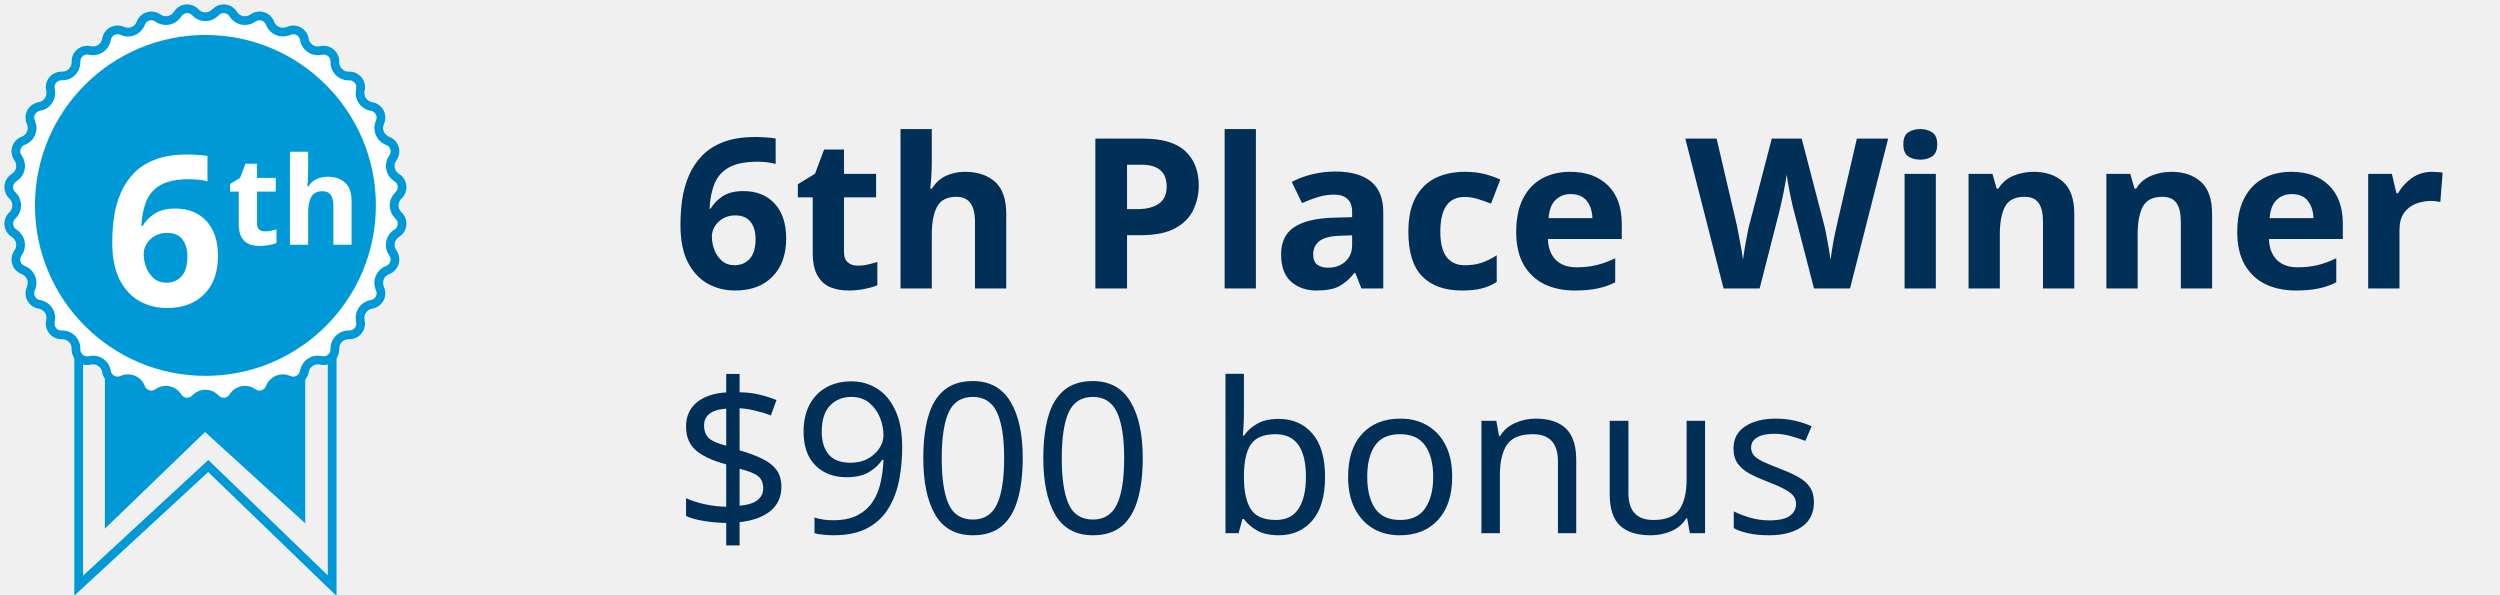
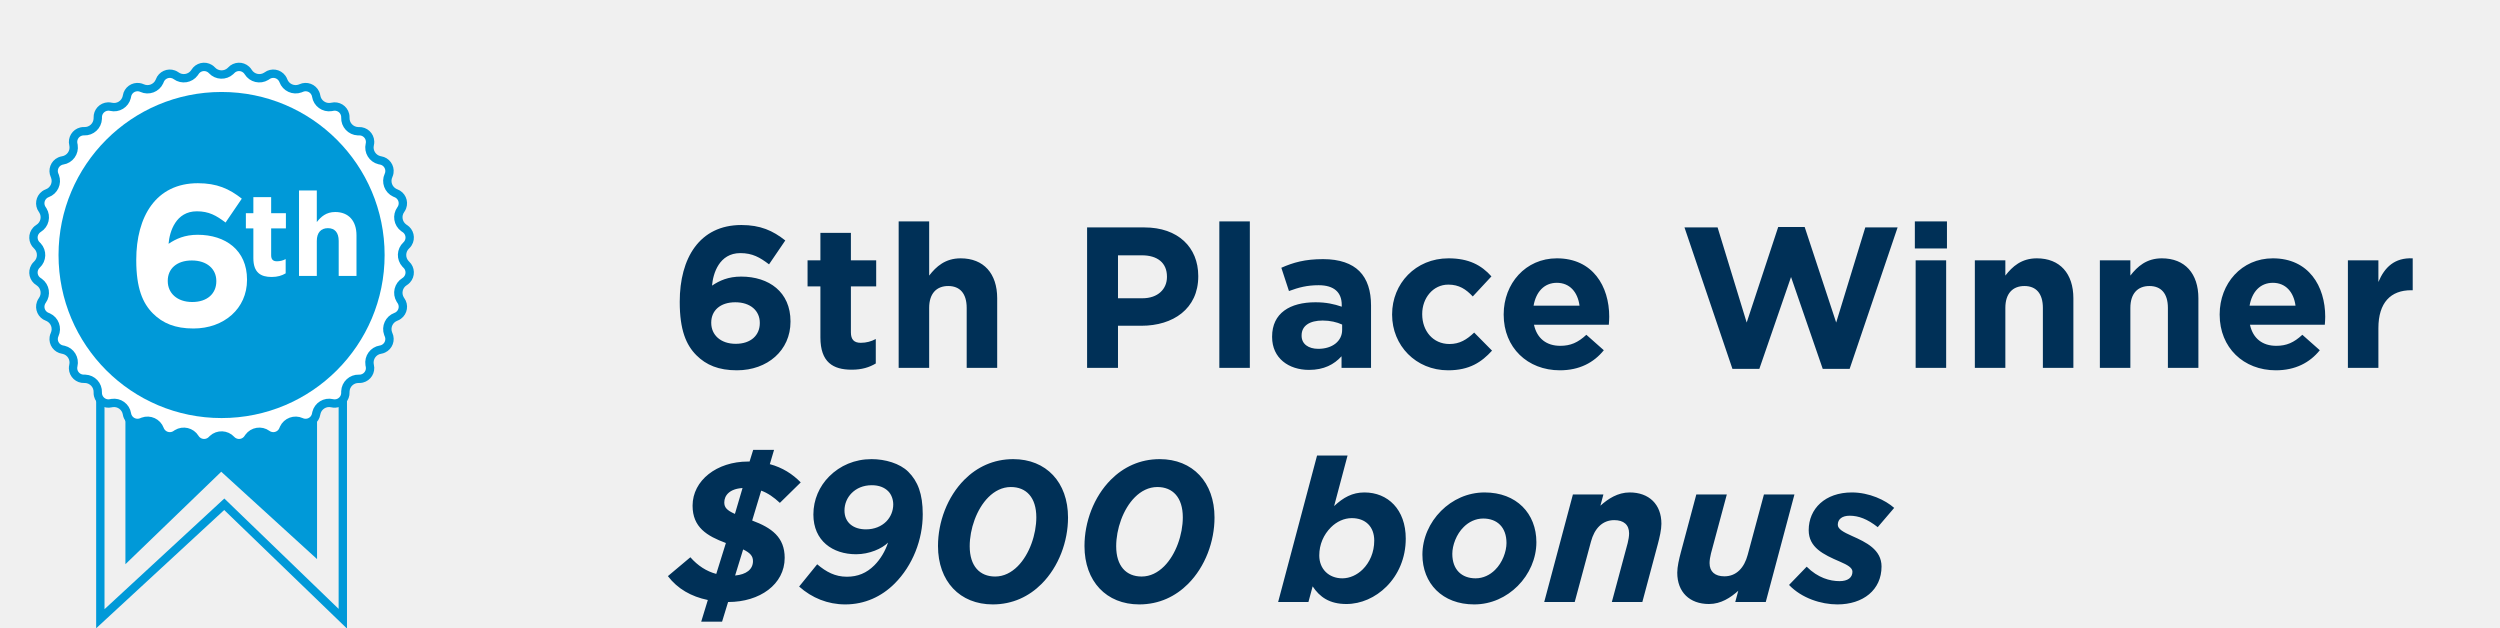
- <svg xmlns="http://www.w3.org/2000/svg" width="286px" height="68px" viewBox="0 0 286 68" version="1.1">
+ <svg xmlns="http://www.w3.org/2000/svg" width="299px" height="75px" viewBox="0 0 299 75" version="1.1">
  <defs />
-   <g id="MockUp" stroke="none" stroke-width="1" fill="none" fill-rule="evenodd">
-     <g id="Desktop-HD-Revised1116" transform="translate(-793, -4001)">
-       <g id="6th" transform="translate(790, 3994)">
-         <g id="Group" stroke-width="1" fill-rule="evenodd" transform="translate(4, 8)">
-           <g id="Group-2-Copy">
-             <polygon id="Path-4" fill="#0099D8" points="33.919 39.603 33.919 58.868 22.46 48.42 11 59.478 11 39.603" />
-             <polygon id="Path-3" stroke="#0099D8" points="8 39 8 66 22.822 52.31 37 66 37 39" />
-             <path d="M21.351,44.588 L21.351,44.588 L21.351,44.588 C20.871,45.108 20.06,45.14 19.541,44.659 C19.454,44.58 19.379,44.488 19.318,44.388 L19.318,44.388 L19.318,44.388 C18.866,43.651 17.903,43.42 17.166,43.871 C17.131,43.893 17.097,43.916 17.064,43.94 L17.064,43.94 L17.064,43.94 C16.491,44.356 15.69,44.229 15.274,43.656 C15.205,43.561 15.149,43.457 15.109,43.347 L15.109,43.347 L15.109,43.347 C14.81,42.536 13.91,42.121 13.099,42.42 C13.061,42.434 13.023,42.45 12.986,42.467 L12.986,42.467 L12.986,42.467 C12.343,42.763 11.582,42.483 11.286,41.84 C11.236,41.733 11.202,41.62 11.184,41.504 L11.184,41.504 L11.184,41.504 C11.049,40.651 10.247,40.068 9.394,40.203 C9.353,40.21 9.313,40.218 9.273,40.227 L9.273,40.227 L9.273,40.227 C8.585,40.393 7.893,39.969 7.728,39.281 C7.701,39.166 7.689,39.049 7.694,38.931 L7.694,38.931 L7.694,38.931 C7.728,38.068 7.055,37.34 6.192,37.306 C6.151,37.305 6.11,37.305 6.069,37.306 L6.069,37.306 L6.069,37.306 C5.362,37.334 4.766,36.784 4.738,36.076 C4.734,35.959 4.745,35.841 4.773,35.727 L4.773,35.727 L4.773,35.727 C4.974,34.887 4.457,34.042 3.617,33.84 C3.577,33.831 3.537,33.823 3.496,33.816 L3.496,33.816 L3.496,33.816 C2.797,33.706 2.32,33.049 2.431,32.35 C2.449,32.234 2.484,32.121 2.533,32.014 L2.533,32.014 L2.533,32.014 C2.895,31.23 2.552,30.3 1.767,29.938 C1.73,29.921 1.692,29.905 1.653,29.891 L1.653,29.891 L1.653,29.891 C0.99,29.646 0.65,28.91 0.895,28.246 C0.935,28.136 0.991,28.031 1.06,27.936 L1.06,27.936 L1.06,27.936 C1.568,27.237 1.413,26.259 0.714,25.751 C0.681,25.727 0.647,25.704 0.612,25.682 L0.612,25.682 L0.612,25.682 C0.009,25.313 -0.181,24.524 0.189,23.921 C0.25,23.82 0.325,23.729 0.412,23.649 L0.412,23.649 L0.412,23.649 C1.046,23.062 1.085,22.073 0.499,21.438 C0.471,21.408 0.442,21.379 0.412,21.351 L0.412,21.351 L0.412,21.351 C-0.108,20.871 -0.14,20.06 0.341,19.541 C0.42,19.454 0.512,19.379 0.612,19.318 L0.612,19.318 L0.612,19.318 C1.349,18.866 1.58,17.903 1.129,17.166 C1.107,17.131 1.084,17.097 1.06,17.064 L1.06,17.064 L1.06,17.064 C0.644,16.491 0.771,15.69 1.344,15.274 C1.439,15.205 1.543,15.149 1.653,15.109 L1.653,15.109 L1.653,15.109 C2.464,14.81 2.879,13.91 2.58,13.099 C2.566,13.061 2.55,13.023 2.533,12.986 L2.533,12.986 L2.533,12.986 C2.237,12.343 2.517,11.582 3.16,11.286 C3.267,11.236 3.38,11.202 3.496,11.184 L3.496,11.184 L3.496,11.184 C4.349,11.049 4.932,10.247 4.797,9.394 C4.79,9.353 4.782,9.313 4.773,9.273 L4.773,9.273 L4.773,9.273 C4.607,8.585 5.031,7.893 5.719,7.728 C5.834,7.701 5.951,7.689 6.069,7.694 L6.069,7.694 L6.069,7.694 C6.932,7.728 7.66,7.055 7.694,6.192 C7.695,6.151 7.695,6.11 7.694,6.069 L7.694,6.069 L7.694,6.069 C7.666,5.362 8.216,4.766 8.924,4.738 C9.041,4.734 9.159,4.745 9.273,4.773 L9.273,4.773 L9.273,4.773 C10.113,4.974 10.958,4.457 11.16,3.617 C11.169,3.577 11.177,3.537 11.184,3.496 L11.184,3.496 L11.184,3.496 C11.294,2.797 11.951,2.32 12.65,2.431 C12.766,2.449 12.879,2.484 12.986,2.533 L12.986,2.533 L12.986,2.533 C13.77,2.895 14.7,2.552 15.062,1.767 C15.079,1.73 15.095,1.692 15.109,1.653 L15.109,1.653 L15.109,1.653 C15.354,0.99 16.09,0.65 16.754,0.895 C16.864,0.935 16.969,0.991 17.064,1.06 L17.064,1.06 L17.064,1.06 C17.763,1.568 18.741,1.413 19.249,0.714 C19.273,0.681 19.296,0.647 19.318,0.612 L19.318,0.612 L19.318,0.612 C19.687,0.009 20.476,-0.181 21.079,0.189 C21.18,0.25 21.271,0.325 21.351,0.412 L21.351,0.412 L21.351,0.412 C21.938,1.046 22.927,1.085 23.562,0.499 C23.592,0.471 23.621,0.442 23.649,0.412 L23.649,0.412 L23.649,0.412 C24.129,-0.108 24.94,-0.14 25.459,0.341 C25.546,0.42 25.621,0.512 25.682,0.612 L25.682,0.612 L25.682,0.612 C26.134,1.349 27.097,1.58 27.834,1.129 C27.869,1.107 27.903,1.084 27.936,1.06 L27.936,1.06 L27.936,1.06 C28.509,0.644 29.31,0.771 29.726,1.344 C29.795,1.439 29.851,1.543 29.891,1.653 L29.891,1.653 L29.891,1.653 C30.19,2.464 31.09,2.879 31.901,2.58 C31.939,2.566 31.977,2.55 32.014,2.533 L32.014,2.533 L32.014,2.533 C32.657,2.237 33.418,2.517 33.714,3.16 C33.764,3.267 33.798,3.38 33.816,3.496 L33.816,3.496 L33.816,3.496 C33.951,4.349 34.753,4.932 35.606,4.797 C35.647,4.79 35.687,4.782 35.727,4.773 L35.727,4.773 L35.727,4.773 C36.415,4.607 37.107,5.031 37.272,5.719 C37.299,5.834 37.311,5.951 37.306,6.069 L37.306,6.069 L37.306,6.069 C37.272,6.932 37.945,7.66 38.808,7.694 C38.849,7.695 38.89,7.695 38.931,7.694 L38.931,7.694 L38.931,7.694 C39.638,7.666 40.234,8.216 40.262,8.924 C40.266,9.041 40.255,9.159 40.227,9.273 L40.227,9.273 L40.227,9.273 C40.026,10.113 40.543,10.958 41.383,11.16 C41.423,11.169 41.463,11.177 41.504,11.184 L41.504,11.184 L41.504,11.184 C42.203,11.294 42.68,11.951 42.569,12.65 C42.551,12.766 42.516,12.879 42.467,12.986 L42.467,12.986 L42.467,12.986 C42.105,13.77 42.448,14.7 43.233,15.062 C43.27,15.079 43.308,15.095 43.347,15.109 L43.347,15.109 L43.347,15.109 C44.01,15.354 44.35,16.09 44.105,16.754 C44.065,16.864 44.009,16.969 43.94,17.064 L43.94,17.064 L43.94,17.064 C43.432,17.763 43.587,18.741 44.286,19.249 C44.319,19.273 44.353,19.296 44.388,19.318 L44.388,19.318 L44.388,19.318 C44.991,19.687 45.181,20.476 44.811,21.079 C44.75,21.18 44.675,21.271 44.588,21.351 L44.588,21.351 L44.588,21.351 C43.954,21.938 43.915,22.927 44.501,23.562 C44.529,23.592 44.558,23.621 44.588,23.649 L44.588,23.649 L44.588,23.649 C45.108,24.129 45.14,24.94 44.659,25.459 C44.58,25.546 44.488,25.621 44.388,25.682 L44.388,25.682 L44.388,25.682 C43.651,26.134 43.42,27.097 43.871,27.834 C43.893,27.869 43.916,27.903 43.94,27.936 L43.94,27.936 L43.94,27.936 C44.356,28.509 44.229,29.31 43.656,29.726 C43.561,29.795 43.457,29.851 43.347,29.891 L43.347,29.891 L43.347,29.891 C42.536,30.19 42.121,31.09 42.42,31.901 C42.434,31.939 42.45,31.977 42.467,32.014 L42.467,32.014 L42.467,32.014 C42.763,32.657 42.483,33.418 41.84,33.714 C41.733,33.764 41.62,33.798 41.504,33.816 L41.504,33.816 L41.504,33.816 C40.651,33.951 40.068,34.753 40.203,35.606 C40.21,35.647 40.218,35.687 40.227,35.727 L40.227,35.727 L40.227,35.727 C40.393,36.415 39.969,37.107 39.281,37.272 C39.166,37.299 39.049,37.311 38.931,37.306 L38.931,37.306 L38.931,37.306 C38.068,37.272 37.34,37.945 37.306,38.808 C37.305,38.849 37.305,38.89 37.306,38.931 L37.306,38.931 L37.306,38.931 C37.334,39.638 36.784,40.234 36.076,40.262 C35.959,40.266 35.841,40.255 35.727,40.227 L35.727,40.227 L35.727,40.227 C34.887,40.026 34.042,40.543 33.84,41.383 C33.831,41.423 33.823,41.463 33.816,41.504 L33.816,41.504 L33.816,41.504 C33.706,42.203 33.049,42.68 32.35,42.569 C32.234,42.551 32.121,42.516 32.014,42.467 L32.014,42.467 L32.014,42.467 C31.23,42.105 30.3,42.448 29.938,43.233 C29.921,43.27 29.905,43.308 29.891,43.347 L29.891,43.347 L29.891,43.347 C29.646,44.01 28.91,44.35 28.246,44.105 C28.136,44.065 28.031,44.009 27.936,43.94 L27.936,43.94 L27.936,43.94 C27.237,43.432 26.259,43.587 25.751,44.286 C25.727,44.319 25.704,44.353 25.682,44.388 L25.682,44.388 L25.682,44.388 C25.313,44.991 24.524,45.181 23.921,44.811 C23.82,44.75 23.729,44.675 23.649,44.588 L23.649,44.588 L23.649,44.588 C23.062,43.954 22.073,43.915 21.438,44.501 C21.408,44.529 21.379,44.558 21.351,44.588 Z" id="Star" stroke="#0099D8" fill="#FFFFFF" />
-             <circle id="Oval-4" fill="#0099D8" cx="22.5" cy="22.5" r="19.5" />
-           </g>
-           <text id="th-copy" font-family="Gotham-Bold, Gotham" font-size="14" font-weight="bold" fill="#FFFFFF">
-             <tspan x="25" y="27">th</tspan>
-           </text>
-           <text id="6" font-family="Gotham-Bold, Gotham" font-size="24" font-weight="bold" fill="#FFFFFF">
-             <tspan x="11" y="34">6</tspan>
-           </text>
+   <g id="Symbols" stroke="none" stroke-width="1" fill="none" fill-rule="evenodd">
+     <g id="6th">
+       <g id="Group" transform="translate(4, 8)">
+         <g id="Group-2-Copy">
+           <polygon id="Path-4" fill="#0099D8" points="33.919 39.603 33.919 58.868 22.46 48.42 11 59.478 11 39.603" />
+           <polygon id="Path-3" stroke="#0099D8" points="8 39 8 66 22.822 52.31 37 66 37 39" />
+           <path d="M21.351,44.588 L21.351,44.588 L21.351,44.588 C20.871,45.108 20.06,45.14 19.541,44.659 C19.454,44.58 19.379,44.488 19.318,44.388 L19.318,44.388 L19.318,44.388 C18.866,43.651 17.903,43.42 17.166,43.871 C17.131,43.893 17.097,43.916 17.064,43.94 L17.064,43.94 L17.064,43.94 C16.491,44.356 15.69,44.229 15.274,43.656 C15.205,43.561 15.149,43.457 15.109,43.347 L15.109,43.347 L15.109,43.347 C14.81,42.536 13.91,42.121 13.099,42.42 C13.061,42.434 13.023,42.45 12.986,42.467 L12.986,42.467 L12.986,42.467 C12.343,42.763 11.582,42.483 11.286,41.84 C11.236,41.733 11.202,41.62 11.184,41.504 L11.184,41.504 L11.184,41.504 C11.049,40.651 10.247,40.068 9.394,40.203 C9.353,40.21 9.313,40.218 9.273,40.227 L9.273,40.227 L9.273,40.227 C8.585,40.393 7.893,39.969 7.728,39.281 C7.701,39.166 7.689,39.049 7.694,38.931 L7.694,38.931 L7.694,38.931 C7.728,38.068 7.055,37.34 6.192,37.306 C6.151,37.305 6.11,37.305 6.069,37.306 L6.069,37.306 L6.069,37.306 C5.362,37.334 4.766,36.784 4.738,36.076 C4.734,35.959 4.745,35.841 4.773,35.727 L4.773,35.727 L4.773,35.727 C4.974,34.887 4.457,34.042 3.617,33.84 C3.577,33.831 3.537,33.823 3.496,33.816 L3.496,33.816 L3.496,33.816 C2.797,33.706 2.32,33.049 2.431,32.35 C2.449,32.234 2.484,32.121 2.533,32.014 L2.533,32.014 L2.533,32.014 C2.895,31.23 2.552,30.3 1.767,29.938 C1.73,29.921 1.692,29.905 1.653,29.891 L1.653,29.891 L1.653,29.891 C0.99,29.646 0.65,28.91 0.895,28.246 C0.935,28.136 0.991,28.031 1.06,27.936 L1.06,27.936 L1.06,27.936 C1.568,27.237 1.413,26.259 0.714,25.751 C0.681,25.727 0.647,25.704 0.612,25.682 L0.612,25.682 L0.612,25.682 C0.009,25.313 -0.181,24.524 0.189,23.921 C0.25,23.82 0.325,23.729 0.412,23.649 L0.412,23.649 L0.412,23.649 C1.046,23.062 1.085,22.073 0.499,21.438 C0.471,21.408 0.442,21.379 0.412,21.351 L0.412,21.351 L0.412,21.351 C-0.108,20.871 -0.14,20.06 0.341,19.541 C0.42,19.454 0.512,19.379 0.612,19.318 L0.612,19.318 L0.612,19.318 C1.349,18.866 1.58,17.903 1.129,17.166 C1.107,17.131 1.084,17.097 1.06,17.064 L1.06,17.064 L1.06,17.064 C0.644,16.491 0.771,15.69 1.344,15.274 C1.439,15.205 1.543,15.149 1.653,15.109 L1.653,15.109 L1.653,15.109 C2.464,14.81 2.879,13.91 2.58,13.099 C2.566,13.061 2.55,13.023 2.533,12.986 L2.533,12.986 L2.533,12.986 C2.237,12.343 2.517,11.582 3.16,11.286 C3.267,11.236 3.38,11.202 3.496,11.184 L3.496,11.184 L3.496,11.184 C4.349,11.049 4.932,10.247 4.797,9.394 C4.79,9.353 4.782,9.313 4.773,9.273 L4.773,9.273 L4.773,9.273 C4.607,8.585 5.031,7.893 5.719,7.728 C5.834,7.701 5.951,7.689 6.069,7.694 L6.069,7.694 L6.069,7.694 C6.932,7.728 7.66,7.055 7.694,6.192 C7.695,6.151 7.695,6.11 7.694,6.069 L7.694,6.069 L7.694,6.069 C7.666,5.362 8.216,4.766 8.924,4.738 C9.041,4.734 9.159,4.745 9.273,4.773 L9.273,4.773 L9.273,4.773 C10.113,4.974 10.958,4.457 11.16,3.617 C11.169,3.577 11.177,3.537 11.184,3.496 L11.184,3.496 L11.184,3.496 C11.294,2.797 11.951,2.32 12.65,2.431 C12.766,2.449 12.879,2.484 12.986,2.533 L12.986,2.533 L12.986,2.533 C13.77,2.895 14.7,2.552 15.062,1.767 C15.079,1.73 15.095,1.692 15.109,1.653 L15.109,1.653 L15.109,1.653 C15.354,0.99 16.09,0.65 16.754,0.895 C16.864,0.935 16.969,0.991 17.064,1.06 L17.064,1.06 L17.064,1.06 C17.763,1.568 18.741,1.413 19.249,0.714 C19.273,0.681 19.296,0.647 19.318,0.612 L19.318,0.612 L19.318,0.612 C19.687,0.009 20.476,-0.181 21.079,0.189 C21.18,0.25 21.271,0.325 21.351,0.412 L21.351,0.412 L21.351,0.412 C21.938,1.046 22.927,1.085 23.562,0.499 C23.592,0.471 23.621,0.442 23.649,0.412 L23.649,0.412 L23.649,0.412 C24.129,-0.108 24.94,-0.14 25.459,0.341 C25.546,0.42 25.621,0.512 25.682,0.612 L25.682,0.612 L25.682,0.612 C26.134,1.349 27.097,1.58 27.834,1.129 C27.869,1.107 27.903,1.084 27.936,1.06 L27.936,1.06 L27.936,1.06 C28.509,0.644 29.31,0.771 29.726,1.344 C29.795,1.439 29.851,1.543 29.891,1.653 L29.891,1.653 L29.891,1.653 C30.19,2.464 31.09,2.879 31.901,2.58 C31.939,2.566 31.977,2.55 32.014,2.533 L32.014,2.533 L32.014,2.533 C32.657,2.237 33.418,2.517 33.714,3.16 C33.764,3.267 33.798,3.38 33.816,3.496 L33.816,3.496 L33.816,3.496 C33.951,4.349 34.753,4.932 35.606,4.797 C35.647,4.79 35.687,4.782 35.727,4.773 L35.727,4.773 L35.727,4.773 C36.415,4.607 37.107,5.031 37.272,5.719 C37.299,5.834 37.311,5.951 37.306,6.069 L37.306,6.069 L37.306,6.069 C37.272,6.932 37.945,7.66 38.808,7.694 C38.849,7.695 38.89,7.695 38.931,7.694 L38.931,7.694 L38.931,7.694 C39.638,7.666 40.234,8.216 40.262,8.924 C40.266,9.041 40.255,9.159 40.227,9.273 L40.227,9.273 L40.227,9.273 C40.026,10.113 40.543,10.958 41.383,11.16 C41.423,11.169 41.463,11.177 41.504,11.184 L41.504,11.184 L41.504,11.184 C42.203,11.294 42.68,11.951 42.569,12.65 C42.551,12.766 42.516,12.879 42.467,12.986 L42.467,12.986 L42.467,12.986 C42.105,13.77 42.448,14.7 43.233,15.062 C43.27,15.079 43.308,15.095 43.347,15.109 L43.347,15.109 L43.347,15.109 C44.01,15.354 44.35,16.09 44.105,16.754 C44.065,16.864 44.009,16.969 43.94,17.064 L43.94,17.064 L43.94,17.064 C43.432,17.763 43.587,18.741 44.286,19.249 C44.319,19.273 44.353,19.296 44.388,19.318 L44.388,19.318 L44.388,19.318 C44.991,19.687 45.181,20.476 44.811,21.079 C44.75,21.18 44.675,21.271 44.588,21.351 L44.588,21.351 L44.588,21.351 C43.954,21.938 43.915,22.927 44.501,23.562 C44.529,23.592 44.558,23.621 44.588,23.649 L44.588,23.649 L44.588,23.649 C45.108,24.129 45.14,24.94 44.659,25.459 C44.58,25.546 44.488,25.621 44.388,25.682 L44.388,25.682 L44.388,25.682 C43.651,26.134 43.42,27.097 43.871,27.834 C43.893,27.869 43.916,27.903 43.94,27.936 L43.94,27.936 L43.94,27.936 C44.356,28.509 44.229,29.31 43.656,29.726 C43.561,29.795 43.457,29.851 43.347,29.891 L43.347,29.891 L43.347,29.891 C42.536,30.19 42.121,31.09 42.42,31.901 C42.434,31.939 42.45,31.977 42.467,32.014 L42.467,32.014 L42.467,32.014 C42.763,32.657 42.483,33.418 41.84,33.714 C41.733,33.764 41.62,33.798 41.504,33.816 L41.504,33.816 L41.504,33.816 C40.651,33.951 40.068,34.753 40.203,35.606 C40.21,35.647 40.218,35.687 40.227,35.727 L40.227,35.727 L40.227,35.727 C40.393,36.415 39.969,37.107 39.281,37.272 C39.166,37.299 39.049,37.311 38.931,37.306 L38.931,37.306 L38.931,37.306 C38.068,37.272 37.34,37.945 37.306,38.808 C37.305,38.849 37.305,38.89 37.306,38.931 L37.306,38.931 L37.306,38.931 C37.334,39.638 36.784,40.234 36.076,40.262 C35.959,40.266 35.841,40.255 35.727,40.227 L35.727,40.227 L35.727,40.227 C34.887,40.026 34.042,40.543 33.84,41.383 C33.831,41.423 33.823,41.463 33.816,41.504 L33.816,41.504 L33.816,41.504 C33.706,42.203 33.049,42.68 32.35,42.569 C32.234,42.551 32.121,42.516 32.014,42.467 L32.014,42.467 L32.014,42.467 C31.23,42.105 30.3,42.448 29.938,43.233 C29.921,43.27 29.905,43.308 29.891,43.347 L29.891,43.347 L29.891,43.347 C29.646,44.01 28.91,44.35 28.246,44.105 C28.136,44.065 28.031,44.009 27.936,43.94 L27.936,43.94 L27.936,43.94 C27.237,43.432 26.259,43.587 25.751,44.286 C25.727,44.319 25.704,44.353 25.682,44.388 L25.682,44.388 L25.682,44.388 C25.313,44.991 24.524,45.181 23.921,44.811 C23.82,44.75 23.729,44.675 23.649,44.588 L23.649,44.588 L23.649,44.588 C23.062,43.954 22.073,43.915 21.438,44.501 C21.408,44.529 21.379,44.558 21.351,44.588 Z" id="Star" stroke="#0099D8" fill="#FFFFFF" />
+           <circle id="Oval-4" fill="#0099D8" cx="22.5" cy="22.5" r="19.5" />
        </g>
-         <text id="6th-Place-Winner-$90" font-family="Gotham-Bold, Gotham" font-size="24" font-weight="bold" line-spacing="28" fill="#003057">
-           <tspan x="80" y="40">6th Place Winner</tspan>
-           <tspan x="80" y="68" font-family="Gotham-Book, Gotham" font-weight="300">$900 bonus</tspan>
-         </text>
+         <path d="M28.486,25.126 C29.2,25.126 29.718,24.958 30.166,24.692 L30.166,22.984 C29.858,23.152 29.508,23.25 29.116,23.25 C28.64,23.25 28.43,23.012 28.43,22.522 L28.43,19.316 L30.194,19.316 L30.194,17.496 L28.43,17.496 L28.43,15.578 L26.302,15.578 L26.302,17.496 L25.406,17.496 L25.406,19.316 L26.302,19.316 L26.302,22.872 C26.302,24.608 27.184,25.126 28.486,25.126 Z M31.762,25 L33.89,25 L33.89,20.814 C33.89,19.806 34.408,19.288 35.22,19.288 C36.032,19.288 36.508,19.806 36.508,20.814 L36.508,25 L38.636,25 L38.636,20.142 C38.636,18.42 37.698,17.356 36.088,17.356 C35.01,17.356 34.38,17.93 33.89,18.56 L33.89,14.78 L31.762,14.78 L31.762,25 Z" id="th-copy" fill="#FFFFFF" />
+         <path d="M19.136,31.288 C16.952,31.288 15.464,30.664 14.288,29.488 C13.064,28.264 12.296,26.464 12.296,23.128 L12.296,23.08 C12.296,17.896 14.648,13.912 19.664,13.912 C21.944,13.912 23.432,14.584 24.92,15.76 L22.976,18.616 C21.872,17.776 20.984,17.272 19.544,17.272 C17.024,17.272 16.28,19.696 16.16,21.16 C17.048,20.56 18.104,20.08 19.64,20.08 C22.976,20.08 25.544,21.928 25.544,25.432 L25.544,25.48 C25.544,28.912 22.784,31.288 19.136,31.288 Z M18.992,28.12 C20.816,28.12 21.872,27.088 21.872,25.648 L21.872,25.6 C21.872,24.184 20.768,23.152 18.944,23.152 C17.12,23.152 16.064,24.16 16.064,25.576 L16.064,25.624 C16.064,27.04 17.168,28.12 18.992,28.12 Z" id="6" fill="#FFFFFF" />
      </g>
+       <path d="M88.136,44.288 C85.952,44.288 84.464,43.664 83.288,42.488 C82.064,41.264 81.296,39.464 81.296,36.128 L81.296,36.08 C81.296,30.896 83.648,26.912 88.664,26.912 C90.944,26.912 92.432,27.584 93.92,28.76 L91.976,31.616 C90.872,30.776 89.984,30.272 88.544,30.272 C86.024,30.272 85.28,32.696 85.16,34.16 C86.048,33.56 87.104,33.08 88.64,33.08 C91.976,33.08 94.544,34.928 94.544,38.432 L94.544,38.48 C94.544,41.912 91.784,44.288 88.136,44.288 Z M87.992,41.12 C89.816,41.12 90.872,40.088 90.872,38.648 L90.872,38.6 C90.872,37.184 89.768,36.152 87.944,36.152 C86.12,36.152 85.064,37.16 85.064,38.576 L85.064,38.624 C85.064,40.04 86.168,41.12 87.992,41.12 Z M101.864,44.216 C103.088,44.216 103.976,43.928 104.744,43.472 L104.744,40.544 C104.216,40.832 103.616,41 102.944,41 C102.128,41 101.768,40.592 101.768,39.752 L101.768,34.256 L104.792,34.256 L104.792,31.136 L101.768,31.136 L101.768,27.848 L98.12,27.848 L98.12,31.136 L96.584,31.136 L96.584,34.256 L98.12,34.256 L98.12,40.352 C98.12,43.328 99.632,44.216 101.864,44.216 Z M107.48,44 L111.128,44 L111.128,36.824 C111.128,35.096 112.016,34.208 113.408,34.208 C114.8,34.208 115.616,35.096 115.616,36.824 L115.616,44 L119.264,44 L119.264,35.672 C119.264,32.72 117.656,30.896 114.896,30.896 C113.048,30.896 111.968,31.88 111.128,32.96 L111.128,26.48 L107.48,26.48 L107.48,44 Z M130.016,44 L130.016,27.2 L136.88,27.2 C140.888,27.2 143.312,29.576 143.312,33.008 L143.312,33.056 C143.312,36.944 140.288,38.96 136.52,38.96 L133.712,38.96 L133.712,44 L130.016,44 Z M133.712,35.672 L136.64,35.672 C138.488,35.672 139.568,34.568 139.568,33.128 L139.568,33.08 C139.568,31.424 138.416,30.536 136.568,30.536 L133.712,30.536 L133.712,35.672 Z M145.832,44 L149.48,44 L149.48,26.48 L145.832,26.48 L145.832,44 Z M156.56,44.24 C154.136,44.24 152.144,42.848 152.144,40.304 L152.144,40.256 C152.144,37.448 154.28,36.152 157.328,36.152 C158.624,36.152 159.56,36.368 160.472,36.68 L160.472,36.464 C160.472,34.952 159.536,34.112 157.712,34.112 C156.32,34.112 155.336,34.376 154.16,34.808 L153.248,32.024 C154.664,31.4 156.056,30.992 158.24,30.992 C160.232,30.992 161.672,31.52 162.584,32.432 C163.544,33.392 163.976,34.808 163.976,36.536 L163.976,44 L160.448,44 L160.448,42.608 C159.56,43.592 158.336,44.24 156.56,44.24 Z M157.664,41.72 C159.368,41.72 160.52,40.784 160.52,39.464 L160.52,38.816 C159.896,38.528 159.08,38.336 158.192,38.336 C156.632,38.336 155.672,38.96 155.672,40.112 L155.672,40.16 C155.672,41.144 156.488,41.72 157.664,41.72 Z M173.192,44.288 C175.76,44.288 177.2,43.304 178.448,41.936 L176.312,39.776 C175.424,40.616 174.584,41.144 173.36,41.144 C171.368,41.144 170.096,39.56 170.096,37.592 L170.096,37.544 C170.096,35.648 171.392,34.04 173.216,34.04 C174.512,34.04 175.328,34.592 176.144,35.456 L178.376,33.056 C177.176,31.712 175.664,30.896 173.24,30.896 C169.304,30.896 166.496,33.92 166.496,37.592 L166.496,37.64 C166.496,41.312 169.328,44.288 173.192,44.288 Z M186.56,44.288 C182.696,44.288 179.84,41.576 179.84,37.64 L179.84,37.592 C179.84,33.92 182.456,30.896 186.2,30.896 C190.496,30.896 192.464,34.232 192.464,37.88 C192.464,38.168 192.44,38.504 192.416,38.84 L183.464,38.84 C183.824,40.496 184.976,41.36 186.608,41.36 C187.832,41.36 188.72,40.976 189.728,40.04 L191.816,41.888 C190.616,43.376 188.888,44.288 186.56,44.288 Z M183.416,36.56 L188.912,36.56 C188.696,34.928 187.736,33.824 186.2,33.824 C184.688,33.824 183.704,34.904 183.416,36.56 Z M207.2,44.12 L210.416,44.12 L214.208,33.128 L218,44.12 L221.216,44.12 L226.952,27.2 L223.088,27.2 L219.608,38.576 L215.84,27.152 L212.672,27.152 L208.904,38.576 L205.424,27.2 L201.464,27.2 L207.2,44.12 Z M229.016,29.72 L232.856,29.72 L232.856,26.48 L229.016,26.48 L229.016,29.72 Z M229.112,44 L232.76,44 L232.76,31.136 L229.112,31.136 L229.112,44 Z M236.192,44 L239.84,44 L239.84,36.824 C239.84,35.096 240.728,34.208 242.12,34.208 C243.512,34.208 244.328,35.096 244.328,36.824 L244.328,44 L247.976,44 L247.976,35.672 C247.976,32.72 246.368,30.896 243.608,30.896 C241.76,30.896 240.68,31.88 239.84,32.96 L239.84,31.136 L236.192,31.136 L236.192,44 Z M251.144,44 L254.792,44 L254.792,36.824 C254.792,35.096 255.68,34.208 257.072,34.208 C258.464,34.208 259.28,35.096 259.28,36.824 L259.28,44 L262.928,44 L262.928,35.672 C262.928,32.72 261.32,30.896 258.56,30.896 C256.712,30.896 255.632,31.88 254.792,32.96 L254.792,31.136 L251.144,31.136 L251.144,44 Z M272.192,44.288 C268.328,44.288 265.472,41.576 265.472,37.64 L265.472,37.592 C265.472,33.92 268.088,30.896 271.832,30.896 C276.128,30.896 278.096,34.232 278.096,37.88 C278.096,38.168 278.072,38.504 278.048,38.84 L269.096,38.84 C269.456,40.496 270.608,41.36 272.24,41.36 C273.464,41.36 274.352,40.976 275.36,40.04 L277.448,41.888 C276.248,43.376 274.52,44.288 272.192,44.288 Z M269.048,36.56 L274.544,36.56 C274.328,34.928 273.368,33.824 271.832,33.824 C270.32,33.824 269.336,34.904 269.048,36.56 Z M280.808,44 L284.456,44 L284.456,39.248 C284.456,36.176 285.944,34.712 288.368,34.712 L288.56,34.712 L288.56,30.896 C286.4,30.8 285.2,31.952 284.456,33.728 L284.456,31.136 L280.808,31.136 L280.808,44 Z M90.08,53.808 L92.576,53.808 L92.072,55.512 C93.584,55.92 94.784,56.688 95.768,57.696 L93.272,60.144 C92.552,59.472 91.832,58.968 91.04,58.68 L89.96,62.256 C92.288,63.12 93.848,64.248 93.848,66.72 C93.848,69.888 90.872,72 87.104,72 L87.08,72 L86.36,74.352 L83.864,74.352 L84.656,71.76 C82.664,71.352 81.032,70.416 79.88,68.904 L82.568,66.648 C83.456,67.656 84.488,68.328 85.664,68.64 L86.816,64.944 C84.56,64.104 82.832,63.072 82.832,60.48 C82.832,57.456 85.736,55.2 89.456,55.2 L89.648,55.2 L90.08,53.808 Z M86.624,60.096 C86.624,60.672 86.912,61.032 87.896,61.464 L88.808,58.368 C87.248,58.464 86.624,59.256 86.624,60.096 Z M90.056,67.104 C90.056,66.504 89.72,66.12 88.88,65.712 L87.92,68.832 C89.24,68.712 90.056,68.112 90.056,67.104 Z M101.096,72.288 C99.008,72.288 97.112,71.52 95.576,70.152 L97.736,67.488 C98.816,68.4 99.872,68.976 101.288,68.976 C102.584,68.976 103.64,68.544 104.576,67.608 C105.296,66.888 105.872,65.928 106.208,64.896 C105.488,65.616 103.976,66.288 102.392,66.288 C99.584,66.288 97.28,64.68 97.28,61.536 C97.28,59.76 98,58.152 99.176,56.976 C100.472,55.68 102.224,54.912 104.24,54.912 C105.848,54.912 107.624,55.416 108.632,56.424 C109.76,57.552 110.36,59.04 110.36,61.512 C110.36,64.536 109.16,67.632 107,69.792 C105.44,71.352 103.424,72.288 101.096,72.288 Z M103.568,63.312 C104.576,63.312 105.416,62.952 105.992,62.376 C106.52,61.848 106.832,61.104 106.832,60.336 C106.832,59.736 106.616,59.136 106.232,58.752 C105.776,58.296 105.128,58.032 104.264,58.032 C103.256,58.032 102.44,58.392 101.864,58.968 C101.312,59.52 101,60.264 101,61.056 C101,62.52 102.08,63.312 103.568,63.312 Z M121.184,54.912 C125.12,54.912 127.736,57.672 127.736,61.896 C127.736,64.752 126.632,67.776 124.568,69.84 C123.08,71.328 121.112,72.288 118.736,72.288 C114.8,72.288 112.184,69.528 112.184,65.304 C112.184,62.448 113.288,59.424 115.352,57.36 C116.84,55.872 118.808,54.912 121.184,54.912 Z M119.024,68.952 C120.056,68.952 120.968,68.472 121.712,67.728 C123.128,66.312 123.944,63.912 123.944,61.872 C123.944,59.496 122.744,58.248 120.896,58.248 C119.864,58.248 118.952,58.728 118.208,59.472 C116.792,60.888 115.976,63.288 115.976,65.328 C115.976,67.704 117.176,68.952 119.024,68.952 Z M138.704,54.912 C142.64,54.912 145.256,57.672 145.256,61.896 C145.256,64.752 144.152,67.776 142.088,69.84 C140.6,71.328 138.632,72.288 136.256,72.288 C132.32,72.288 129.704,69.528 129.704,65.304 C129.704,62.448 130.808,59.424 132.872,57.36 C134.36,55.872 136.328,54.912 138.704,54.912 Z M136.544,68.952 C137.576,68.952 138.488,68.472 139.232,67.728 C140.648,66.312 141.464,63.912 141.464,61.872 C141.464,59.496 140.264,58.248 138.416,58.248 C137.384,58.248 136.472,58.728 135.728,59.472 C134.312,60.888 133.496,63.288 133.496,65.328 C133.496,67.704 134.696,68.952 136.544,68.952 Z M161.024,72.24 C159.008,72.24 157.832,71.4 156.992,70.128 L156.488,72 L152.864,72 L157.52,54.48 L161.168,54.48 L159.56,60.528 C160.664,59.496 161.744,58.896 163.184,58.896 C165.992,58.896 168.128,60.936 168.128,64.416 C168.128,66.768 167.216,68.76 165.824,70.152 C164.504,71.472 162.776,72.24 161.024,72.24 Z M160.544,69.168 C161.432,69.168 162.32,68.76 162.992,68.088 C163.808,67.272 164.36,66.072 164.36,64.656 C164.36,62.976 163.304,61.968 161.672,61.968 C160.76,61.968 159.872,62.376 159.176,63.072 C158.312,63.936 157.784,65.112 157.784,66.432 C157.784,68.064 158.936,69.168 160.544,69.168 Z M177.56,58.896 C181.376,58.896 183.752,61.416 183.752,64.848 C183.752,66.792 182.912,68.688 181.52,70.08 C180.176,71.424 178.352,72.288 176.312,72.288 C172.496,72.288 170.12,69.768 170.12,66.336 C170.12,64.392 170.96,62.496 172.352,61.104 C173.696,59.76 175.52,58.896 177.56,58.896 Z M176.48,69.168 C177.392,69.168 178.208,68.76 178.808,68.16 C179.696,67.296 180.176,65.952 180.176,64.944 C180.176,63.048 179.048,62.016 177.392,62.016 C176.48,62.016 175.664,62.424 175.064,63.024 C174.176,63.888 173.696,65.232 173.696,66.24 C173.696,68.136 174.824,69.168 176.48,69.168 Z M184.688,72 L188.336,72 L190.28,64.776 C190.688,63.24 191.624,62.208 193.064,62.208 C194.192,62.208 194.84,62.76 194.84,63.792 C194.84,64.104 194.768,64.584 194.672,64.944 L192.776,72 L196.424,72 L198.272,65.088 C198.488,64.272 198.704,63.36 198.704,62.64 C198.704,60.312 197.216,58.896 194.912,58.896 C193.472,58.896 192.32,59.664 191.408,60.48 L191.768,59.136 L188.12,59.136 L184.688,72 Z M204.392,72.24 C202.088,72.24 200.6,70.824 200.6,68.496 C200.6,67.776 200.816,66.864 201.032,66.048 L202.88,59.136 L206.528,59.136 L204.632,66.192 C204.536,66.552 204.464,67.032 204.464,67.344 C204.464,68.376 205.112,68.928 206.24,68.928 C207.68,68.928 208.616,67.896 209.024,66.36 L210.968,59.136 L214.616,59.136 L211.184,72 L207.536,72 L207.896,70.656 C206.984,71.472 205.832,72.24 204.392,72.24 Z M219.752,72.288 C217.808,72.288 215.48,71.544 213.968,69.96 L216.08,67.776 C217.424,69.12 218.864,69.504 220.016,69.504 C220.976,69.504 221.552,69.096 221.552,68.376 C221.552,67.896 220.952,67.56 220.064,67.176 C218.048,66.312 216.32,65.472 216.32,63.408 C216.32,60.84 218.288,58.896 221.48,58.896 C223.568,58.896 225.488,59.808 226.544,60.744 L224.576,63.048 C223.328,62.064 222.272,61.68 221.216,61.68 C220.328,61.68 219.8,62.088 219.8,62.76 C219.8,63.264 220.424,63.624 221.504,64.104 C223.184,64.848 225.032,65.736 225.032,67.752 C225.032,70.56 222.824,72.288 219.752,72.288 Z" id="6th-Place-Winner-$90" fill="#003057" />
    </g>
  </g>
</svg>
